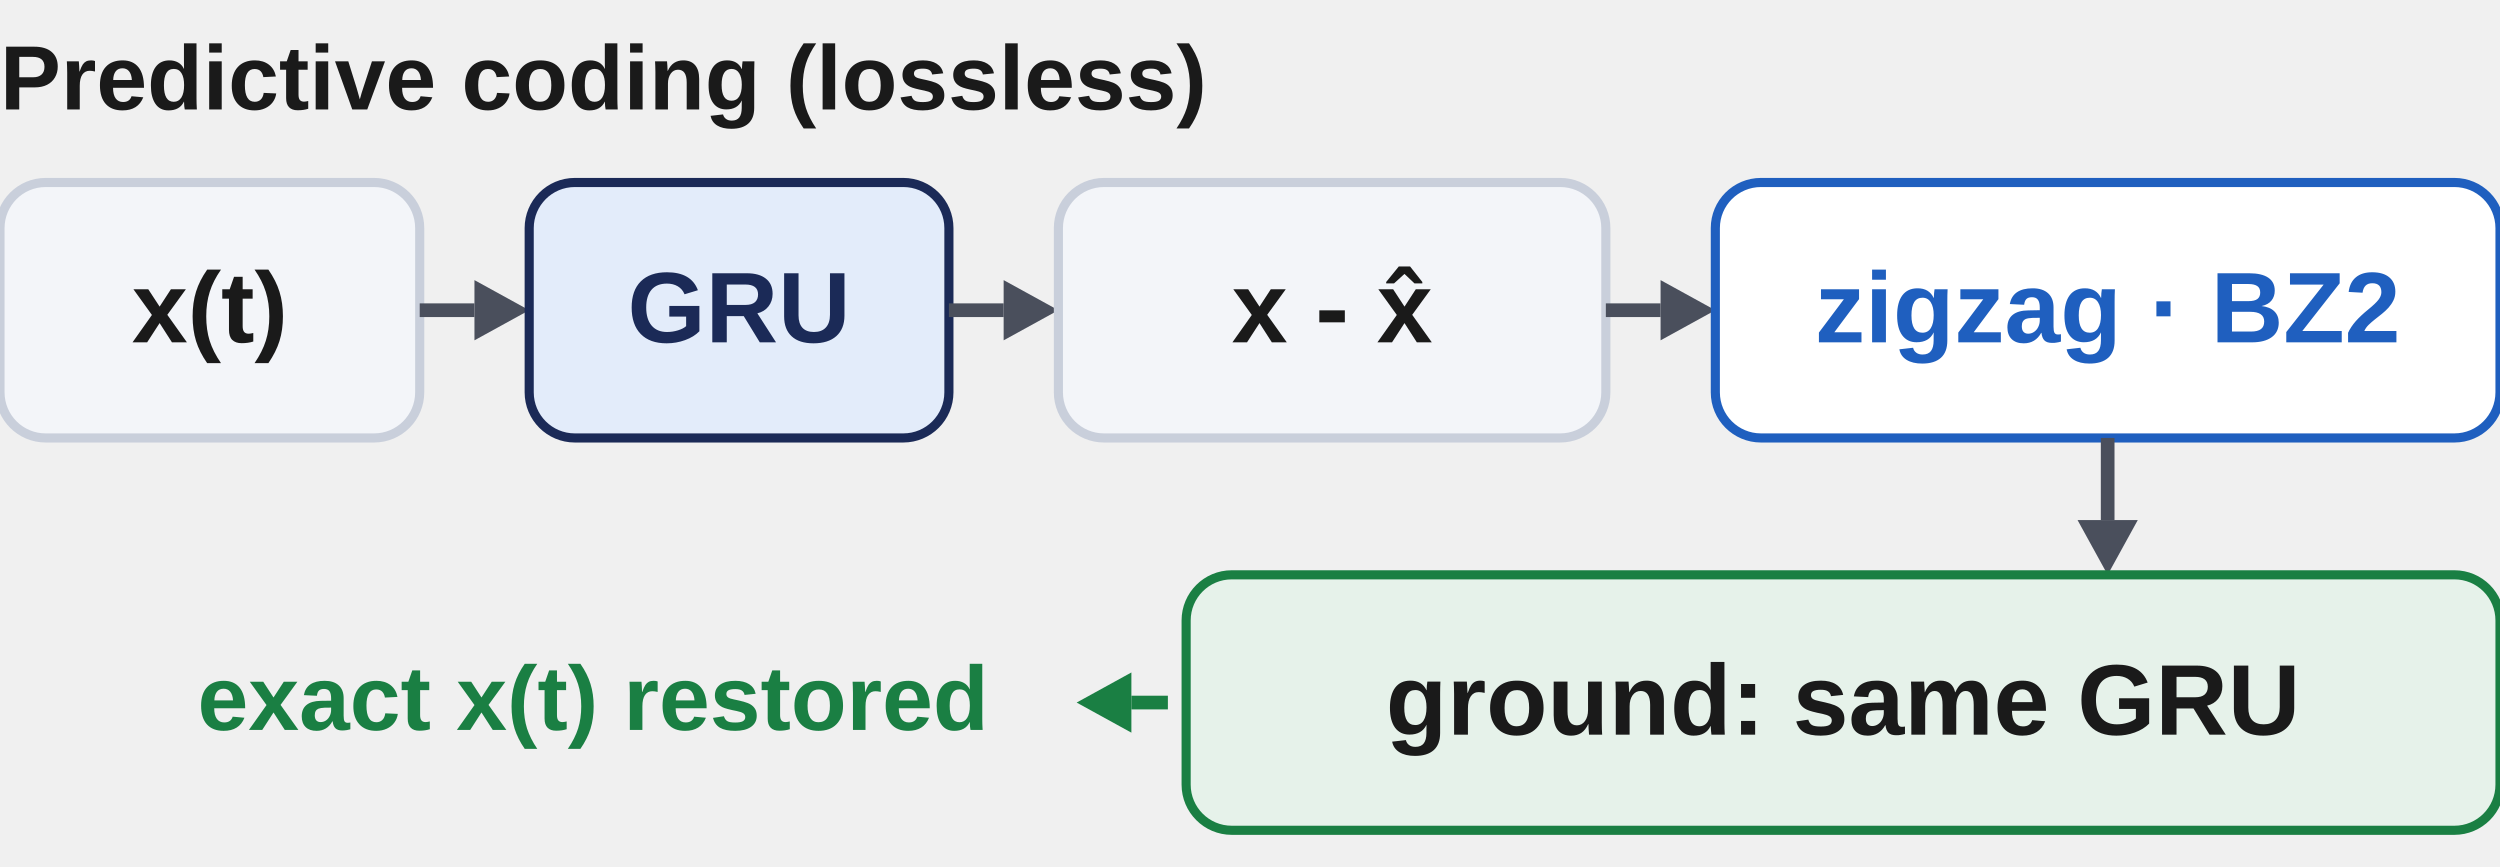
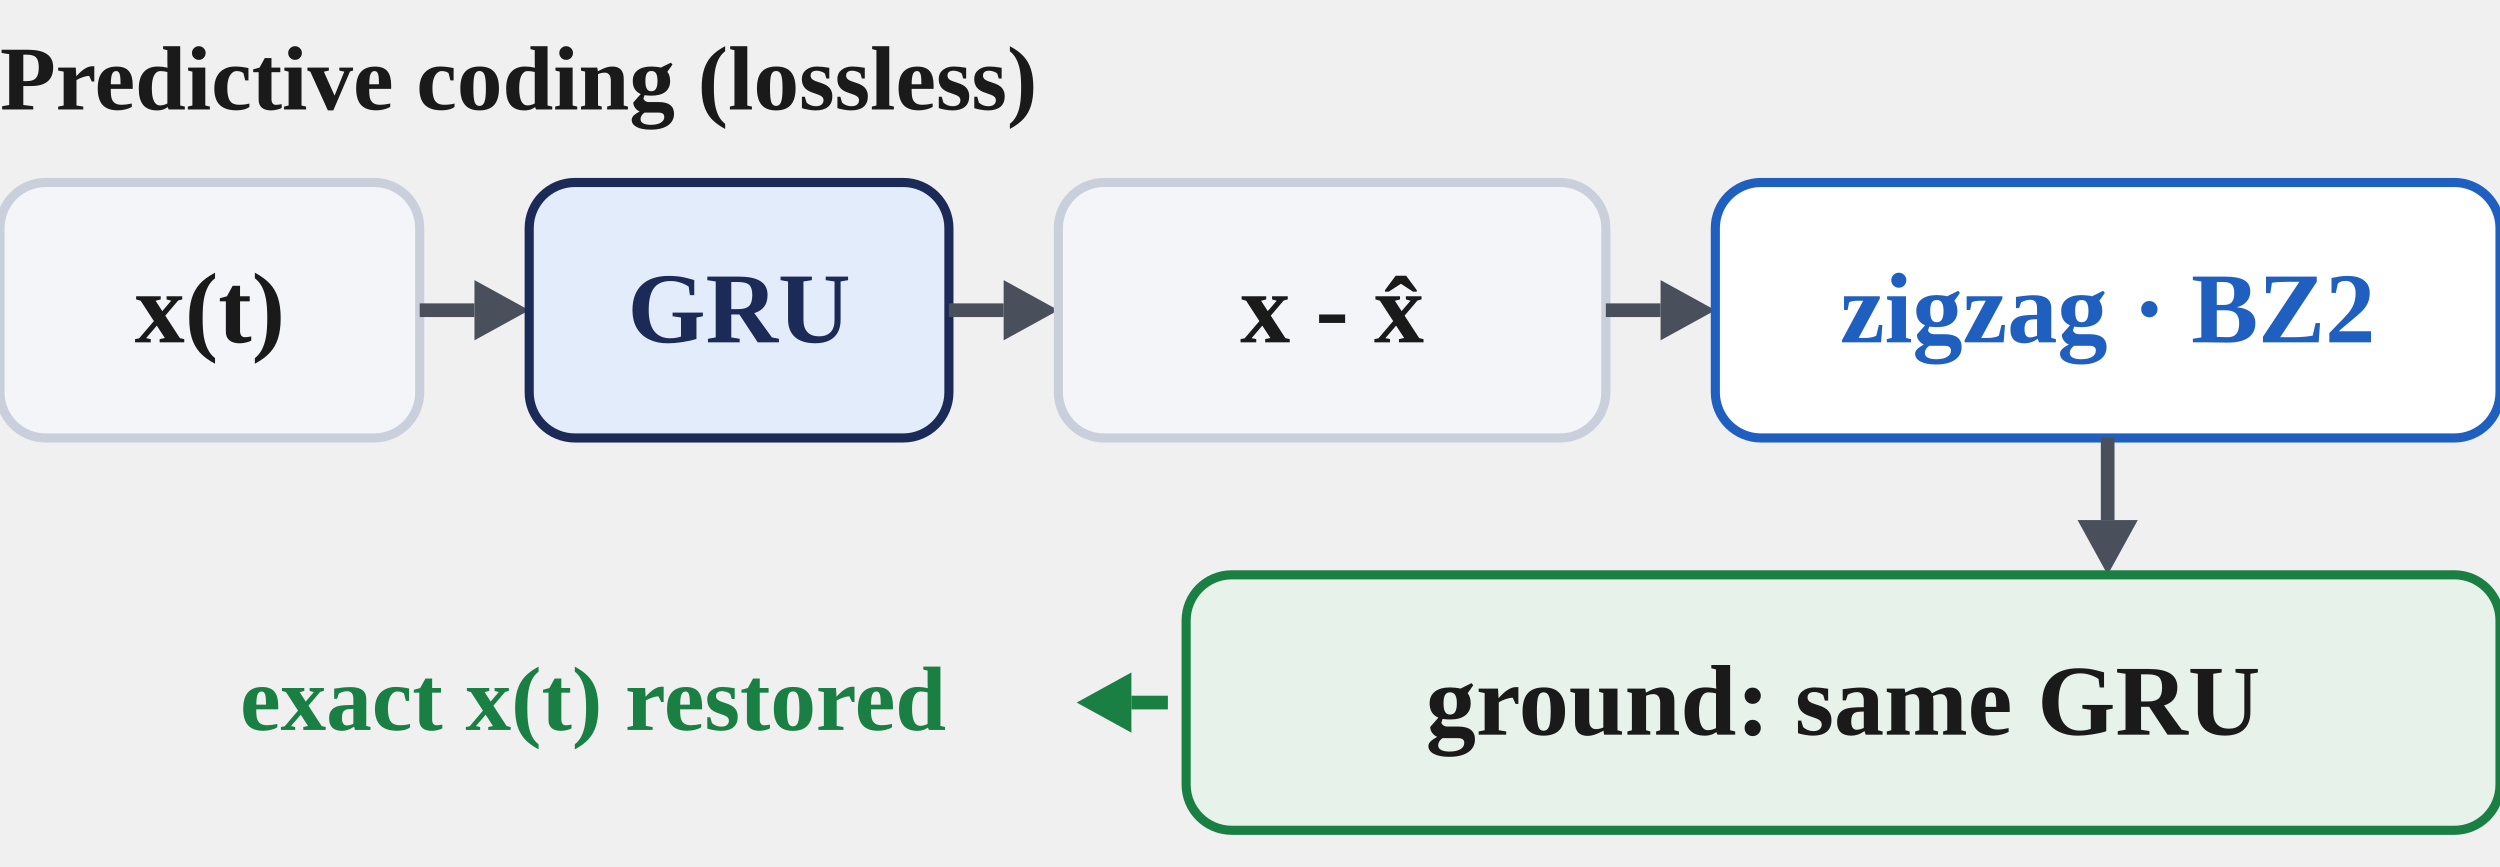
<svg xmlns="http://www.w3.org/2000/svg" width="548" height="190" viewBox="0 0 548 190">
-   <text x="0" y="24" font-family="Arial, Helvetica, sans-serif" font-size="20" font-weight="700" fill="#1a1a1a" text-anchor="start">Predictive coding (lossless)</text>
+   <text x="0" y="24" font-family="Cambria, Georgia, Times New Roman, serif" font-size="20" font-weight="700" fill="#1a1a1a" text-anchor="start">Predictive coding (lossless)</text>
  <rect x="0" y="40" width="92" height="56" rx="10" fill="#f3f5f9" stroke="#c9cfdb" stroke-width="2" />
-   <text x="46" y="75.04" font-family="Arial, Helvetica, sans-serif" font-size="22" font-weight="700" fill="#1a1a1a" text-anchor="middle">x(t)</text>
+   <text x="46" y="75.04" font-family="Cambria, Georgia, Times New Roman, serif" font-size="22" font-weight="700" fill="#1a1a1a" text-anchor="middle">x(t)</text>
  <line x1="92" y1="68" x2="104" y2="68" stroke="#4a4f5c" stroke-width="3" />
  <polygon points="116,68 104.0,61.4 104.0,74.6" fill="#4a4f5c" />
  <rect x="116" y="40" width="92" height="56" rx="10" fill="#e3ecfa" stroke="#1b2a57" stroke-width="2" />
-   <text x="162" y="75.04" font-family="Arial, Helvetica, sans-serif" font-size="22" font-weight="700" fill="#1b2a57" text-anchor="middle">GRU</text>
+   <text x="162" y="75.04" font-family="Cambria, Georgia, Times New Roman, serif" font-size="22" font-weight="700" fill="#1b2a57" text-anchor="middle">GRU</text>
  <line x1="208" y1="68" x2="220" y2="68" stroke="#4a4f5c" stroke-width="3" />
  <polygon points="232,68 220.0,61.4 220.0,74.6" fill="#4a4f5c" />
  <rect x="232" y="40" width="120" height="56" rx="10" fill="#f3f5f9" stroke="#c9cfdb" stroke-width="2" />
-   <text x="292" y="75.04" font-family="Arial, Helvetica, sans-serif" font-size="22" font-weight="700" fill="#1a1a1a" text-anchor="middle">x - x̂</text>
+   <text x="292" y="75.04" font-family="Cambria, Georgia, Times New Roman, serif" font-size="22" font-weight="700" fill="#1a1a1a" text-anchor="middle">x - x̂</text>
  <line x1="352" y1="68" x2="364" y2="68" stroke="#4a4f5c" stroke-width="3" />
  <polygon points="376,68 364.0,61.4 364.0,74.6" fill="#4a4f5c" />
  <rect x="376" y="40" width="172" height="56" rx="10" fill="#ffffff" stroke="#1f5fbf" stroke-width="2" />
-   <text x="462" y="75.04" font-family="Arial, Helvetica, sans-serif" font-size="22" font-weight="700" fill="#1f5fbf" text-anchor="middle">zigzag · BZ2</text>
+   <text x="462" y="75.04" font-family="Cambria, Georgia, Times New Roman, serif" font-size="22" font-weight="700" fill="#1f5fbf" text-anchor="middle">zigzag · BZ2</text>
  <line x1="462" y1="96" x2="462" y2="114" stroke="#4a4f5c" stroke-width="3" />
  <polygon points="462,126 468.6,114.0 455.4,114.0" fill="#4a4f5c" />
  <rect x="260" y="126" width="288" height="56" rx="10" fill="#e6f2ea" stroke="#1a7f43" stroke-width="2" />
-   <text x="404" y="161.04" font-family="Arial, Helvetica, sans-serif" font-size="22" font-weight="700" fill="#1a1a1a" text-anchor="middle">ground: same GRU</text>
-   <text x="130" y="160" font-family="Arial, Helvetica, sans-serif" font-size="20" font-weight="700" fill="#1a7f43" text-anchor="middle">exact x(t) restored</text>
+   <text x="404" y="161.04" font-family="Cambria, Georgia, Times New Roman, serif" font-size="22" font-weight="700" fill="#1a1a1a" text-anchor="middle">ground: same GRU</text>
+   <text x="130" y="160" font-family="Cambria, Georgia, Times New Roman, serif" font-size="20" font-weight="700" fill="#1a7f43" text-anchor="middle">exact x(t) restored</text>
  <line x1="256" y1="154" x2="248" y2="154" stroke="#1a7f43" stroke-width="3" />
  <polygon points="236,154 248.0,160.6 248.0,147.4" fill="#1a7f43" />
</svg>
